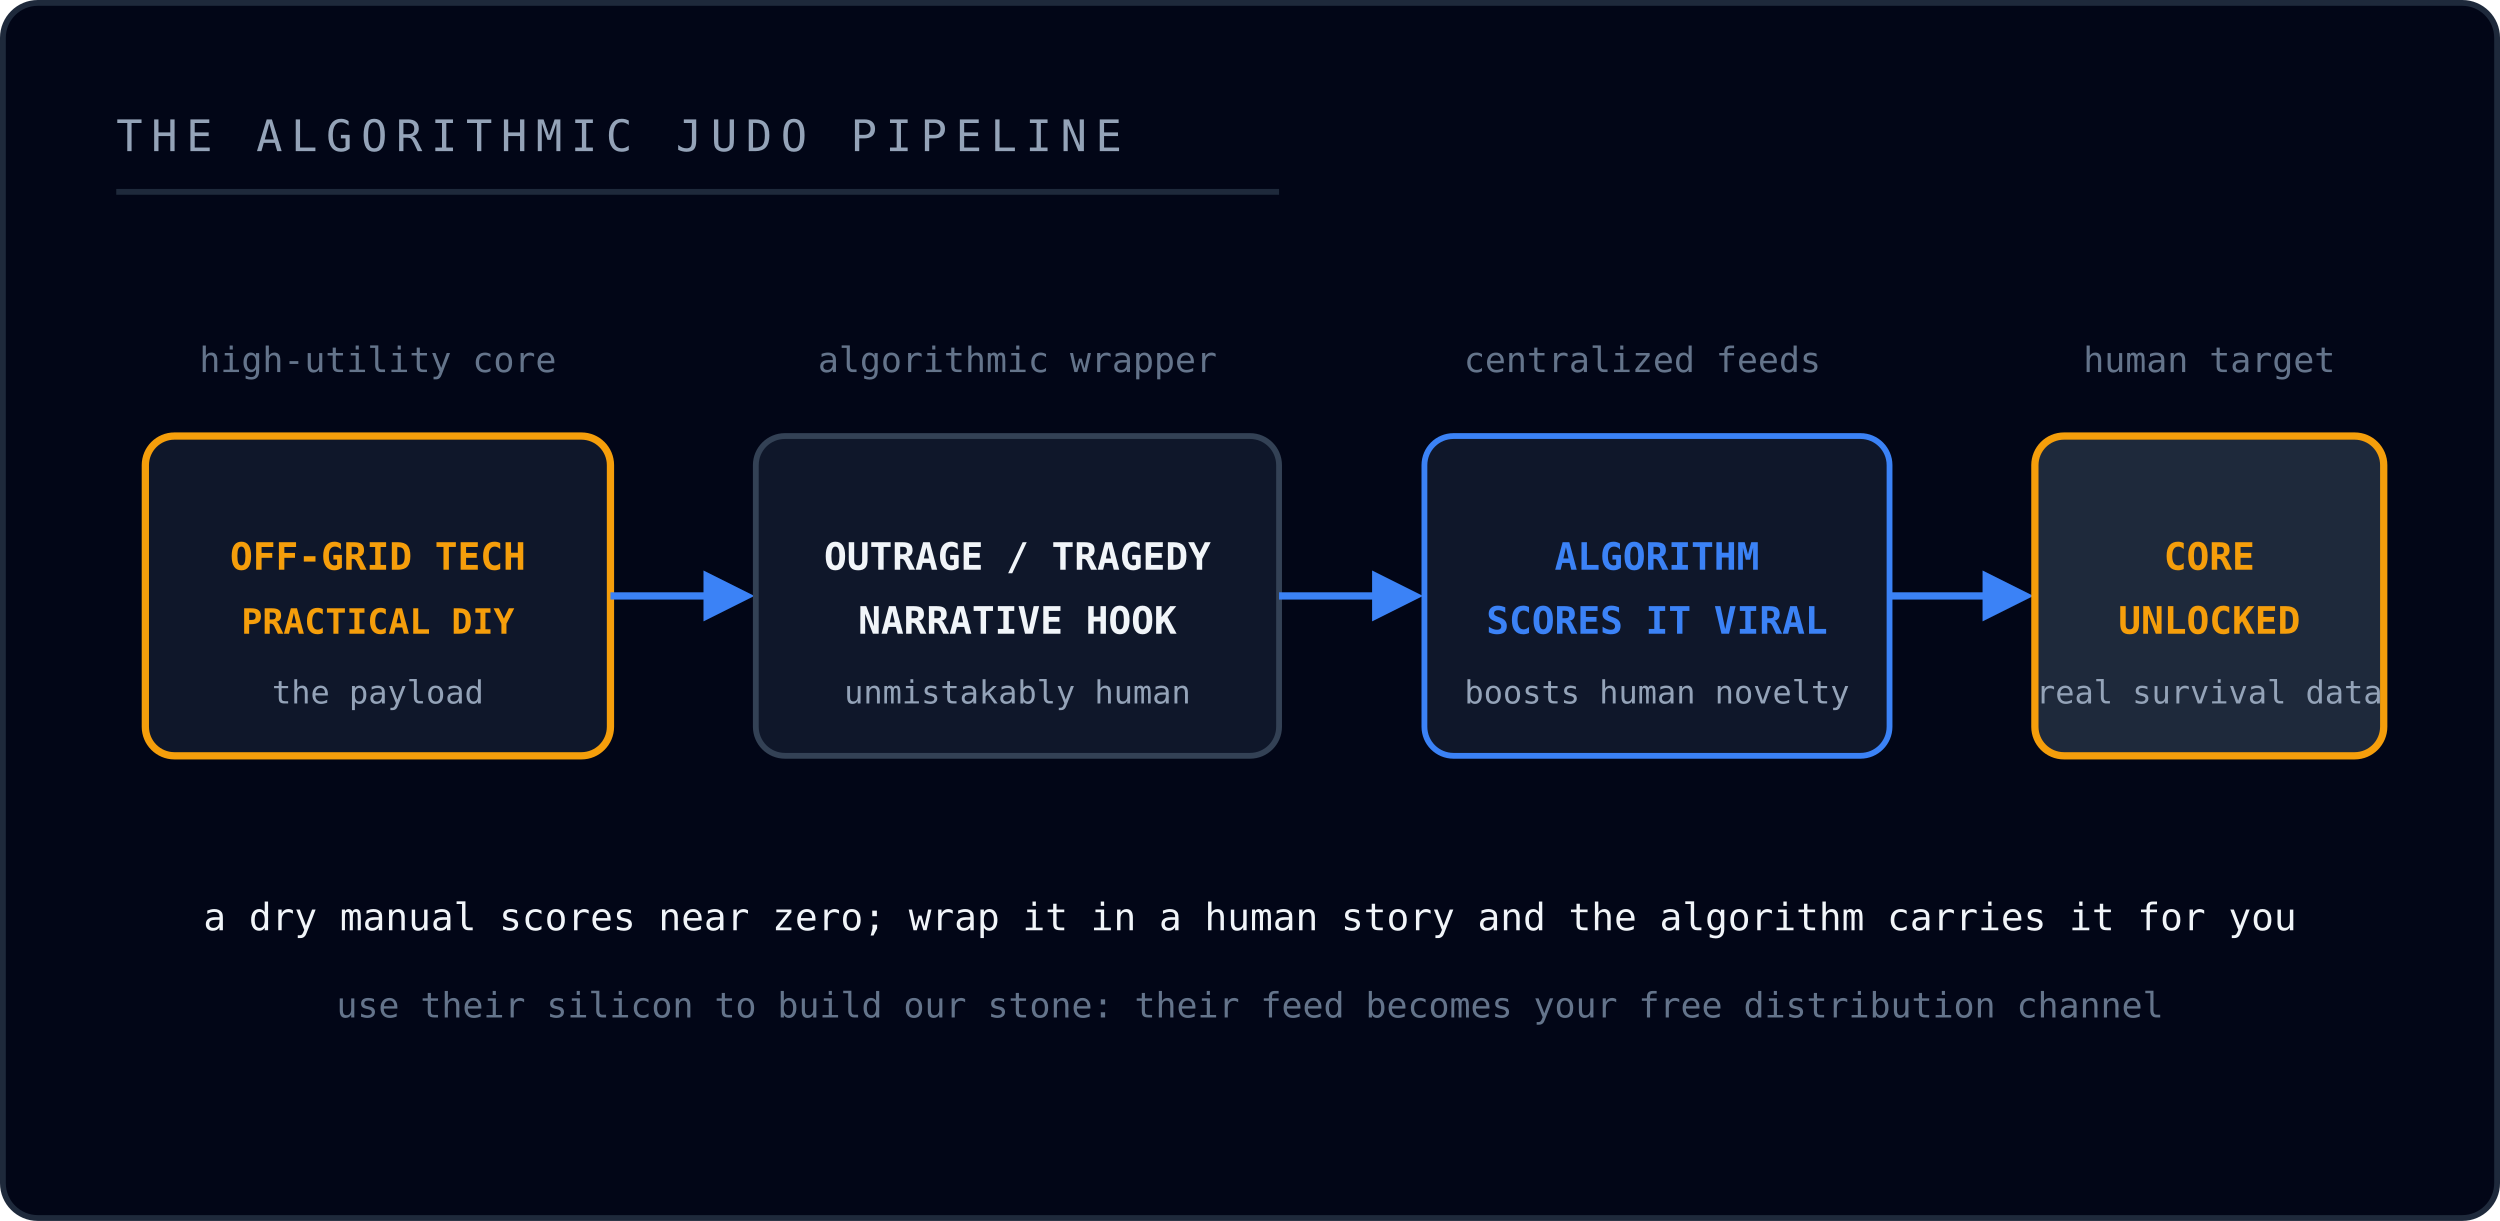
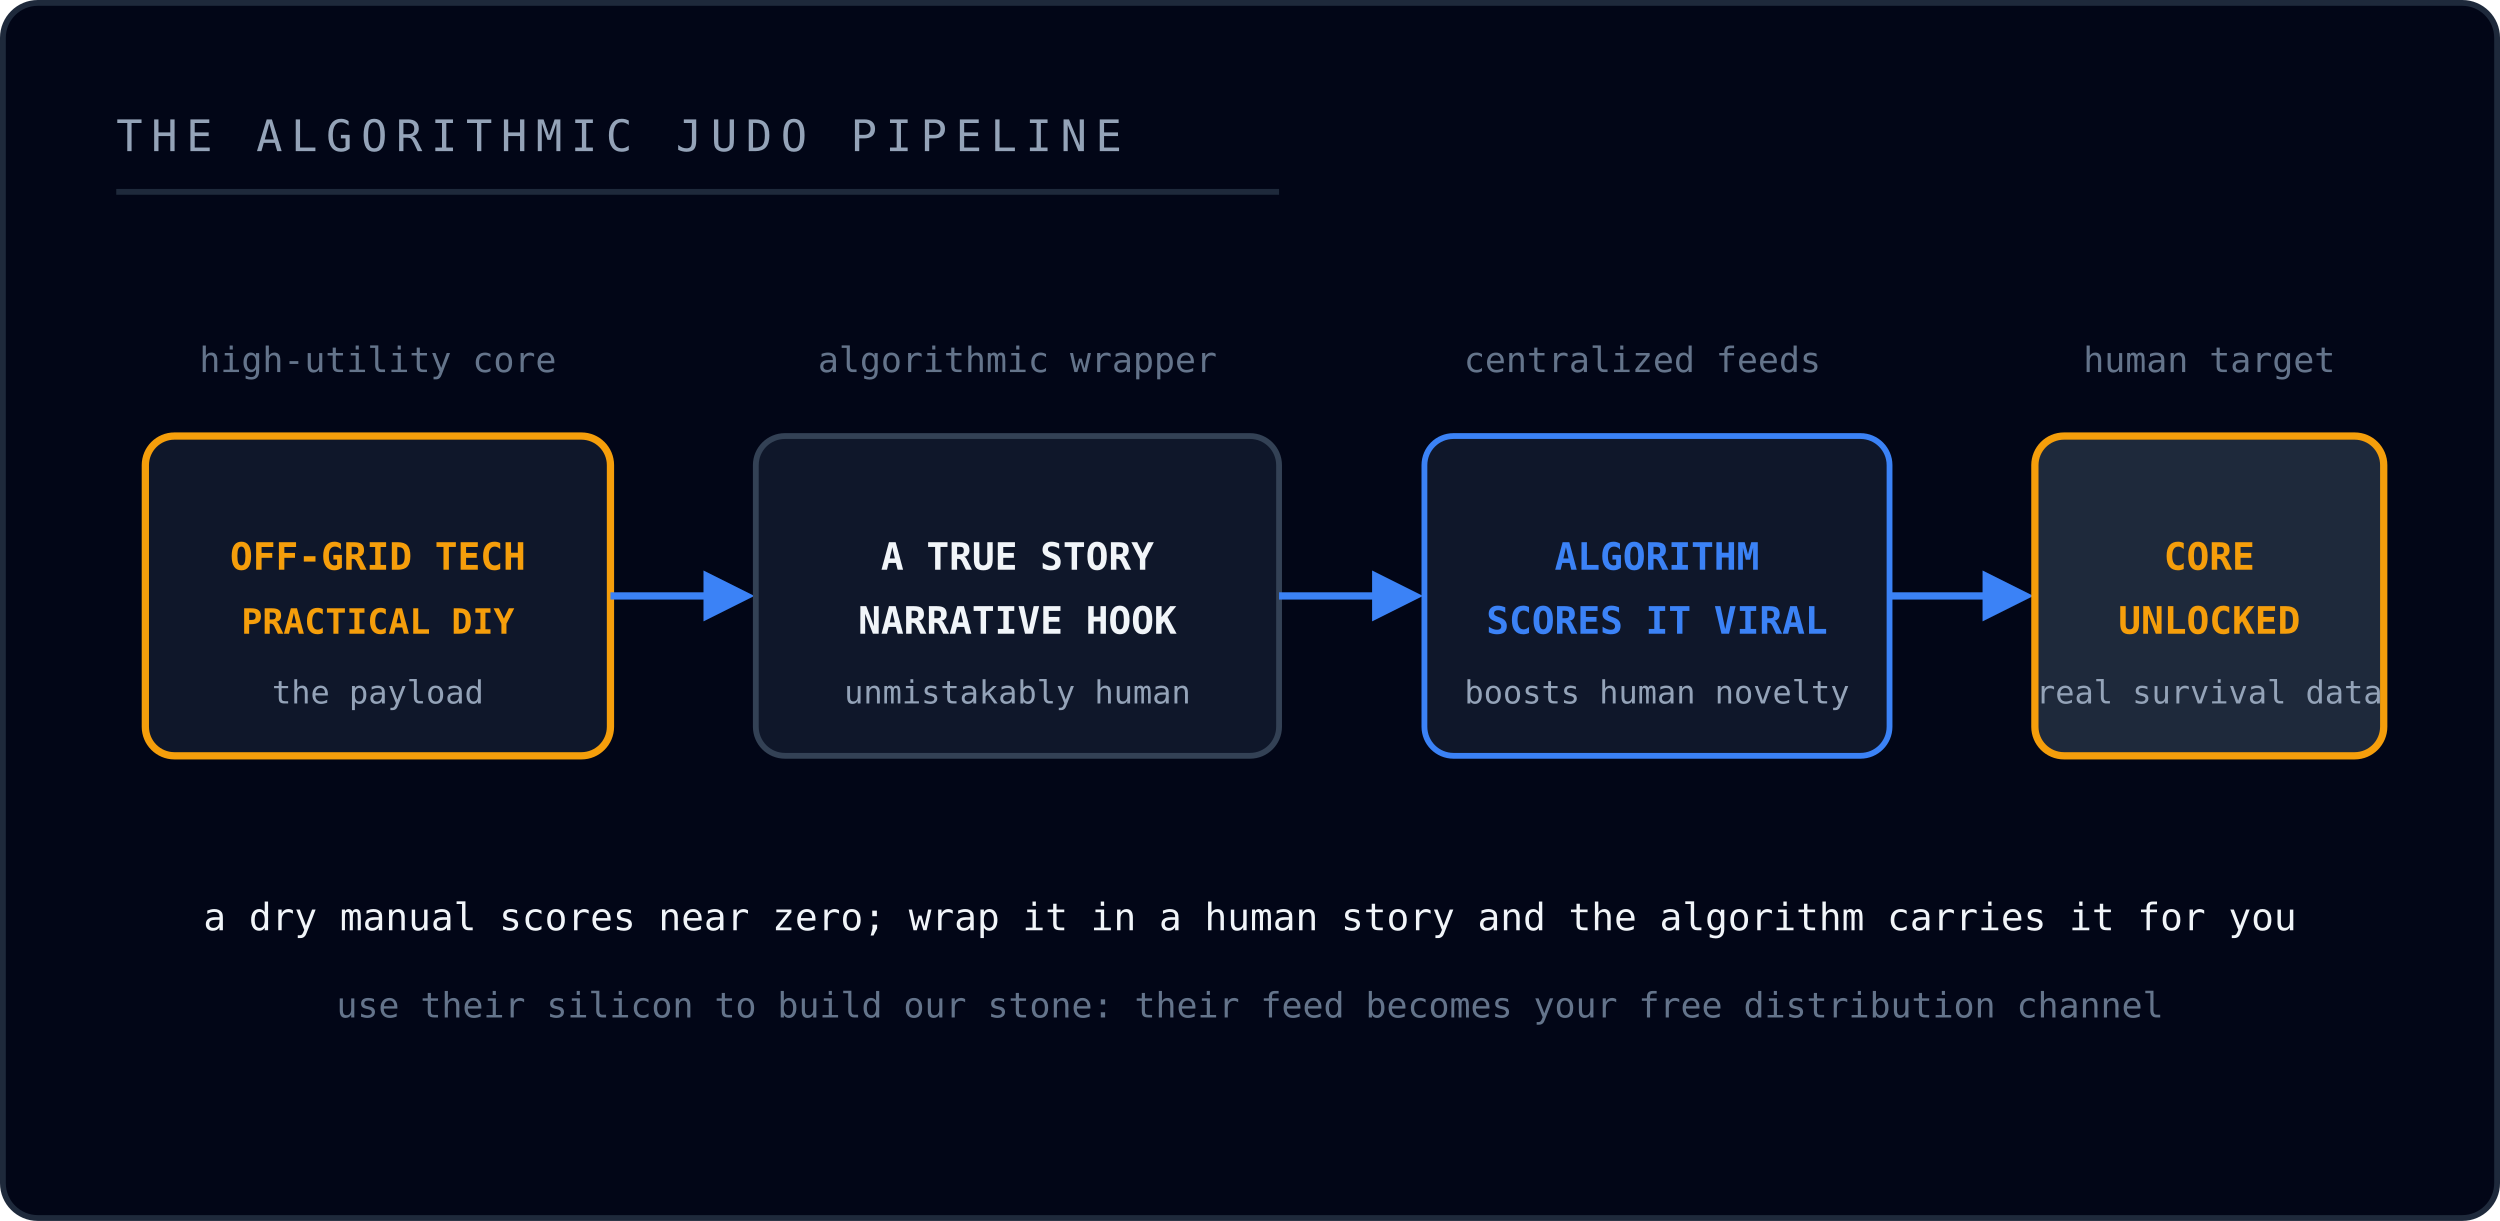
<svg xmlns="http://www.w3.org/2000/svg" viewBox="0 0 860 420" font-family="'JetBrains Mono','SFMono-Regular',Menlo,Consolas,monospace">
  <defs>
    <marker id="ab" viewBox="0 0 10 10" refX="8" refY="5" markerWidth="7" markerHeight="7" orient="auto-start-reverse">
      <path d="M0,0L10,5L0,10z" fill="#3b82f6" />
    </marker>
  </defs>
  <rect x="1" y="1" width="858" height="418" rx="12" fill="#020617" stroke="#1e293b" stroke-width="2" />
  <text x="40" y="52" font-size="15" letter-spacing="3" fill="#94a3b8">THE ALGORITHMIC JUDO PIPELINE</text>
  <line x1="40" y1="66" x2="440" y2="66" stroke="#1e293b" stroke-width="2" />
  <g font-size="12" fill="#64748b" text-anchor="middle">
    <text x="130" y="128">high-utility core</text>
    <text x="350" y="128">algorithmic wrapper</text>
    <text x="565" y="128">centralized feeds</text>
    <text x="760" y="128">human target</text>
  </g>
  <rect x="50" y="150" width="160" height="110" rx="10" fill="#0f172a" stroke="#f59e0b" stroke-width="2.5" />
  <text x="130" y="196" font-size="13" font-weight="600" fill="#f59e0b" text-anchor="middle">OFF-GRID TECH</text>
  <text x="130" y="218" font-size="12" font-weight="600" fill="#f59e0b" text-anchor="middle">PRACTICAL DIY</text>
  <text x="130" y="242" font-size="11" fill="#94a3b8" text-anchor="middle">the payload</text>
  <line x1="210" y1="205" x2="256" y2="205" stroke="#3b82f6" stroke-width="2.5" marker-end="url(#ab)" />
  <rect x="260" y="150" width="180" height="110" rx="10" fill="#0f172a" stroke="#334155" stroke-width="2" />
-   <text x="350" y="196" font-size="13" font-weight="600" fill="#f1f5f9" text-anchor="middle">OUTRAGE / TRAGEDY</text>
+   <text x="350" y="196" font-size="13" font-weight="600" fill="#f1f5f9" text-anchor="middle">A TRUE STORY</text>
  <text x="350" y="218" font-size="13" font-weight="600" fill="#f1f5f9" text-anchor="middle">NARRATIVE HOOK</text>
  <text x="350" y="242" font-size="11" fill="#94a3b8" text-anchor="middle">unmistakably human</text>
  <line x1="440" y1="205" x2="486" y2="205" stroke="#3b82f6" stroke-width="2.5" marker-end="url(#ab)" />
  <rect x="490" y="150" width="160" height="110" rx="10" fill="#0f172a" stroke="#3b82f6" stroke-width="2" />
  <text x="570" y="196" font-size="13" font-weight="600" fill="#3b82f6" text-anchor="middle">ALGORITHM</text>
  <text x="570" y="218" font-size="13" font-weight="600" fill="#3b82f6" text-anchor="middle">SCORES IT VIRAL</text>
  <text x="570" y="242" font-size="11" fill="#94a3b8" text-anchor="middle">boosts human novelty</text>
  <line x1="650" y1="205" x2="696" y2="205" stroke="#3b82f6" stroke-width="2.5" marker-end="url(#ab)" />
  <rect x="700" y="150" width="120" height="110" rx="10" fill="#1e293b" stroke="#f59e0b" stroke-width="2.5" />
  <text x="760" y="196" font-size="13" font-weight="600" fill="#f59e0b" text-anchor="middle">CORE</text>
  <text x="760" y="218" font-size="13" font-weight="600" fill="#f59e0b" text-anchor="middle">UNLOCKED</text>
  <text x="760" y="242" font-size="11" fill="#94a3b8" text-anchor="middle">real survival data</text>
  <text x="430" y="320" font-size="13" fill="#f1f5f9" text-anchor="middle">a dry manual scores near zero; wrap it in a human story and the algorithm carries it for you</text>
  <text x="430" y="350" font-size="12" fill="#64748b" text-anchor="middle">use their silicon to build our stone: their feed becomes your free distribution channel</text>
</svg>
